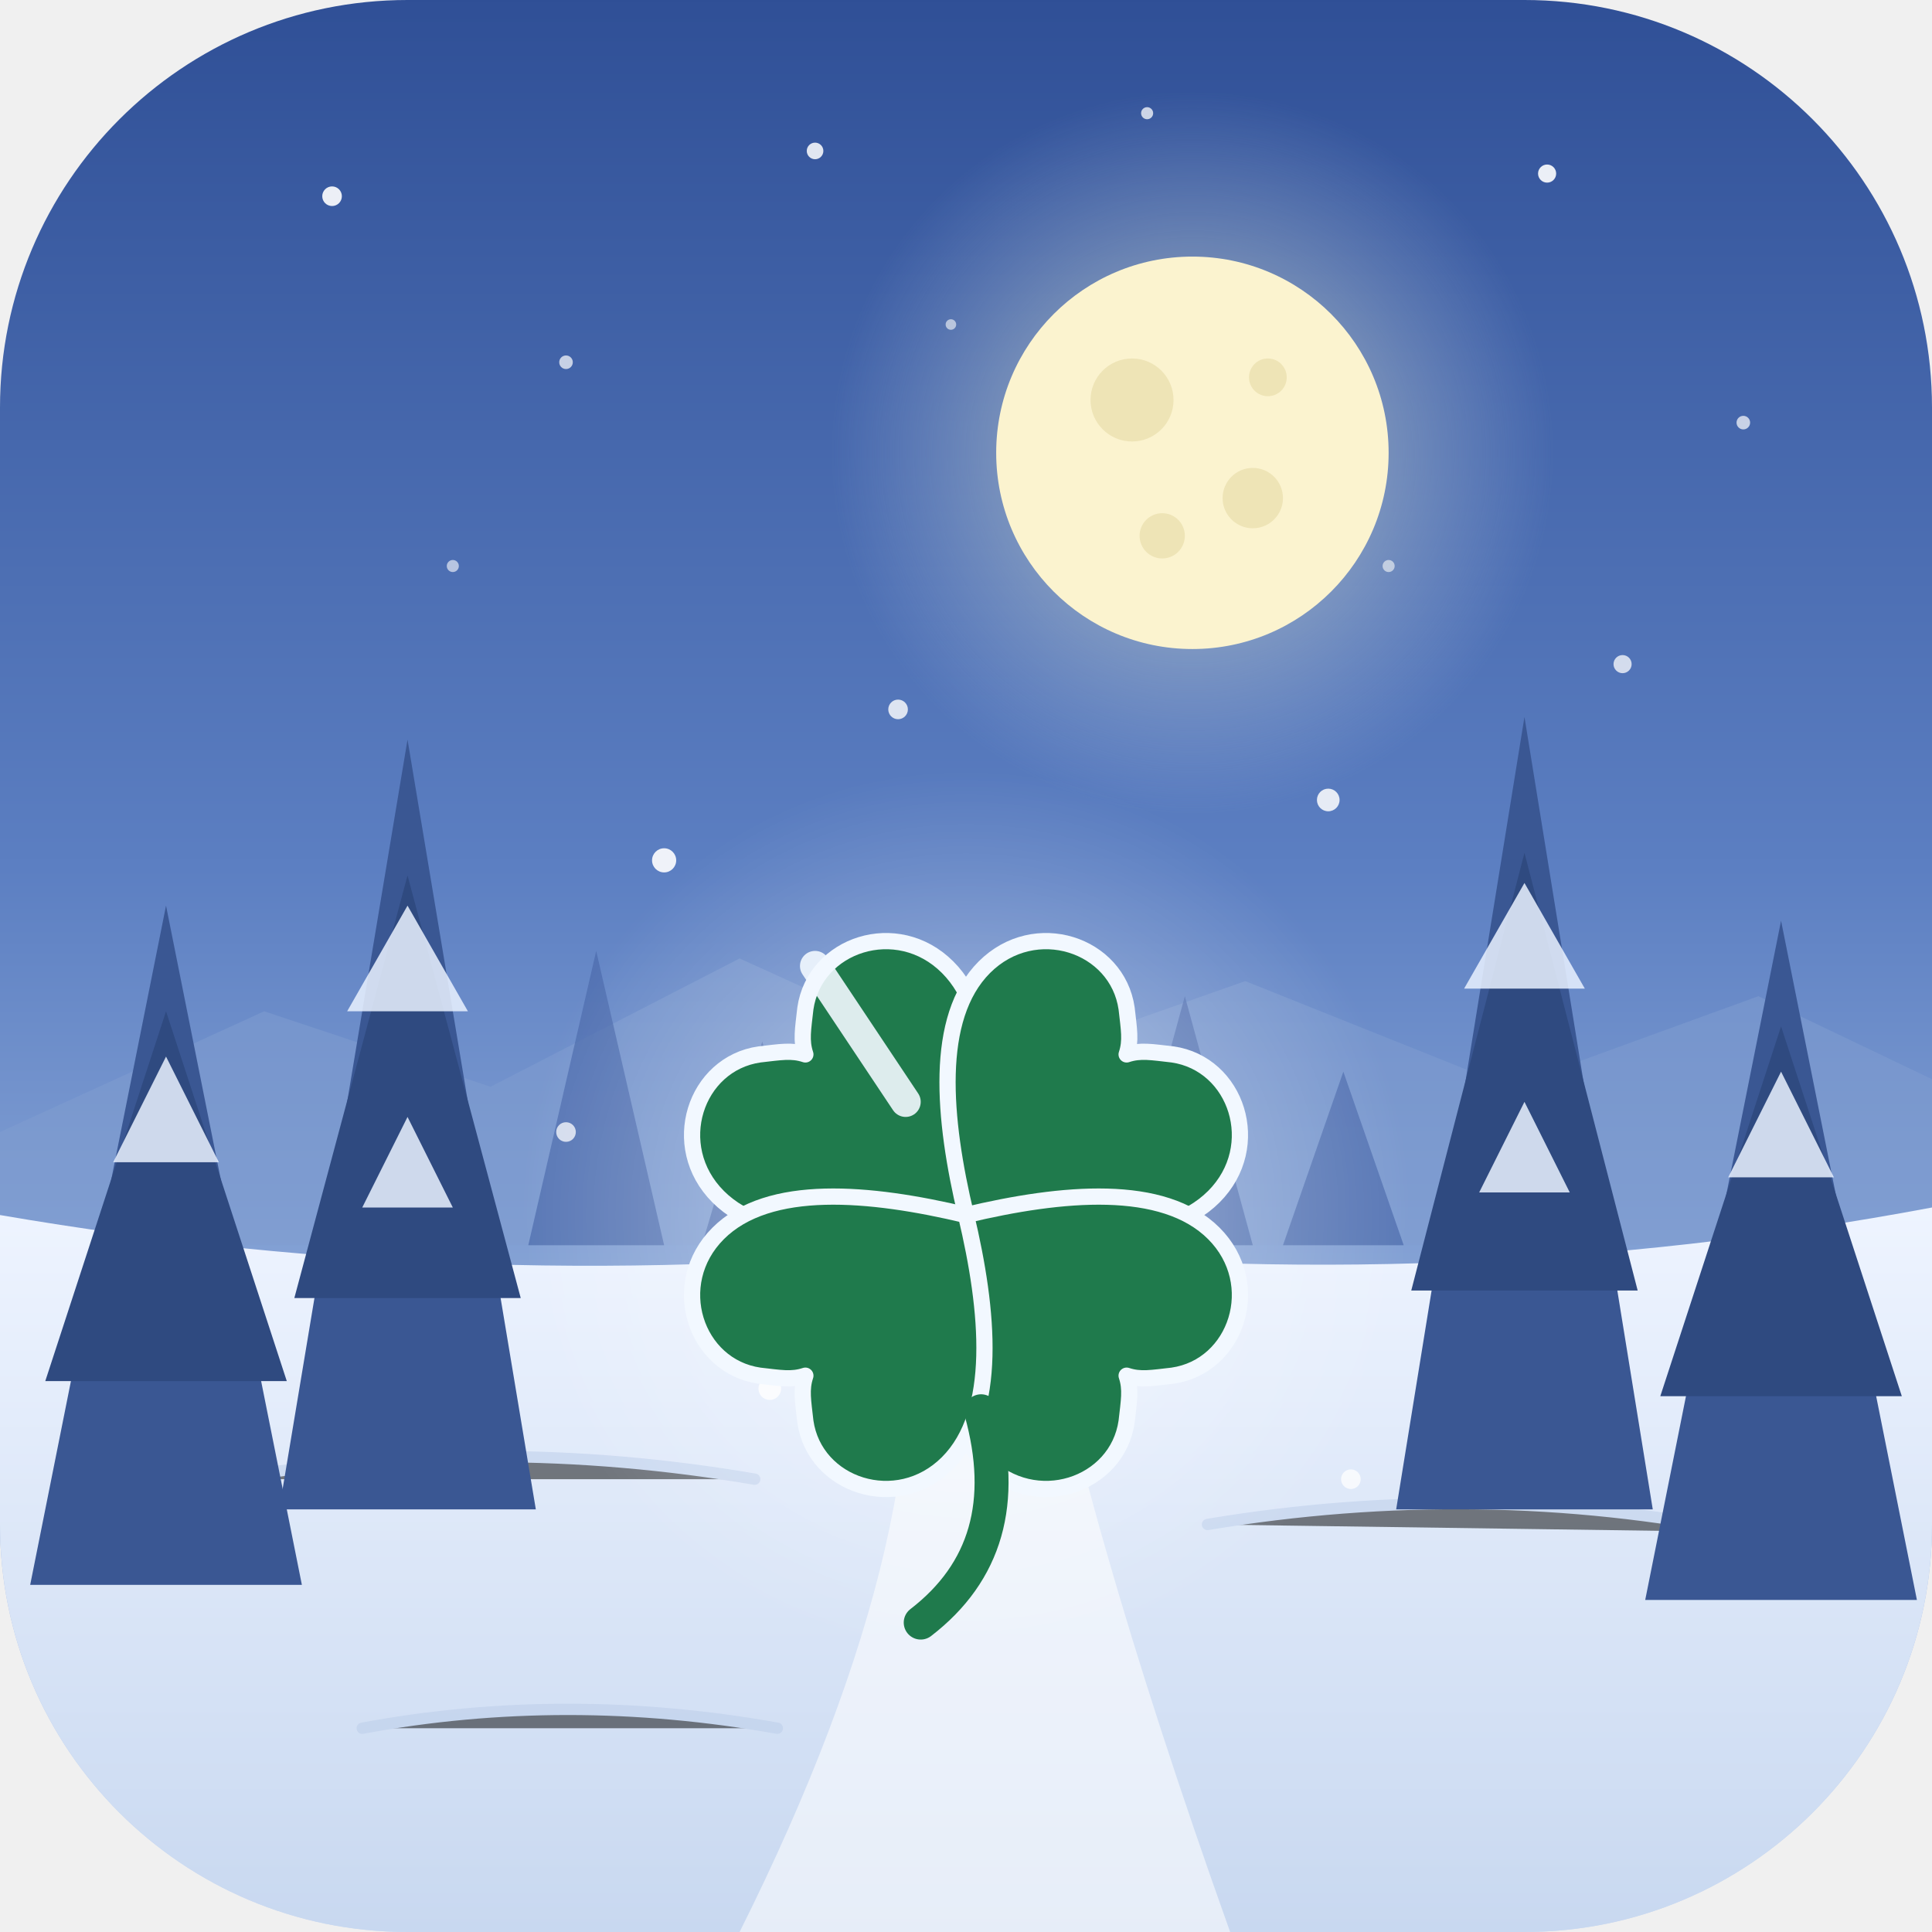
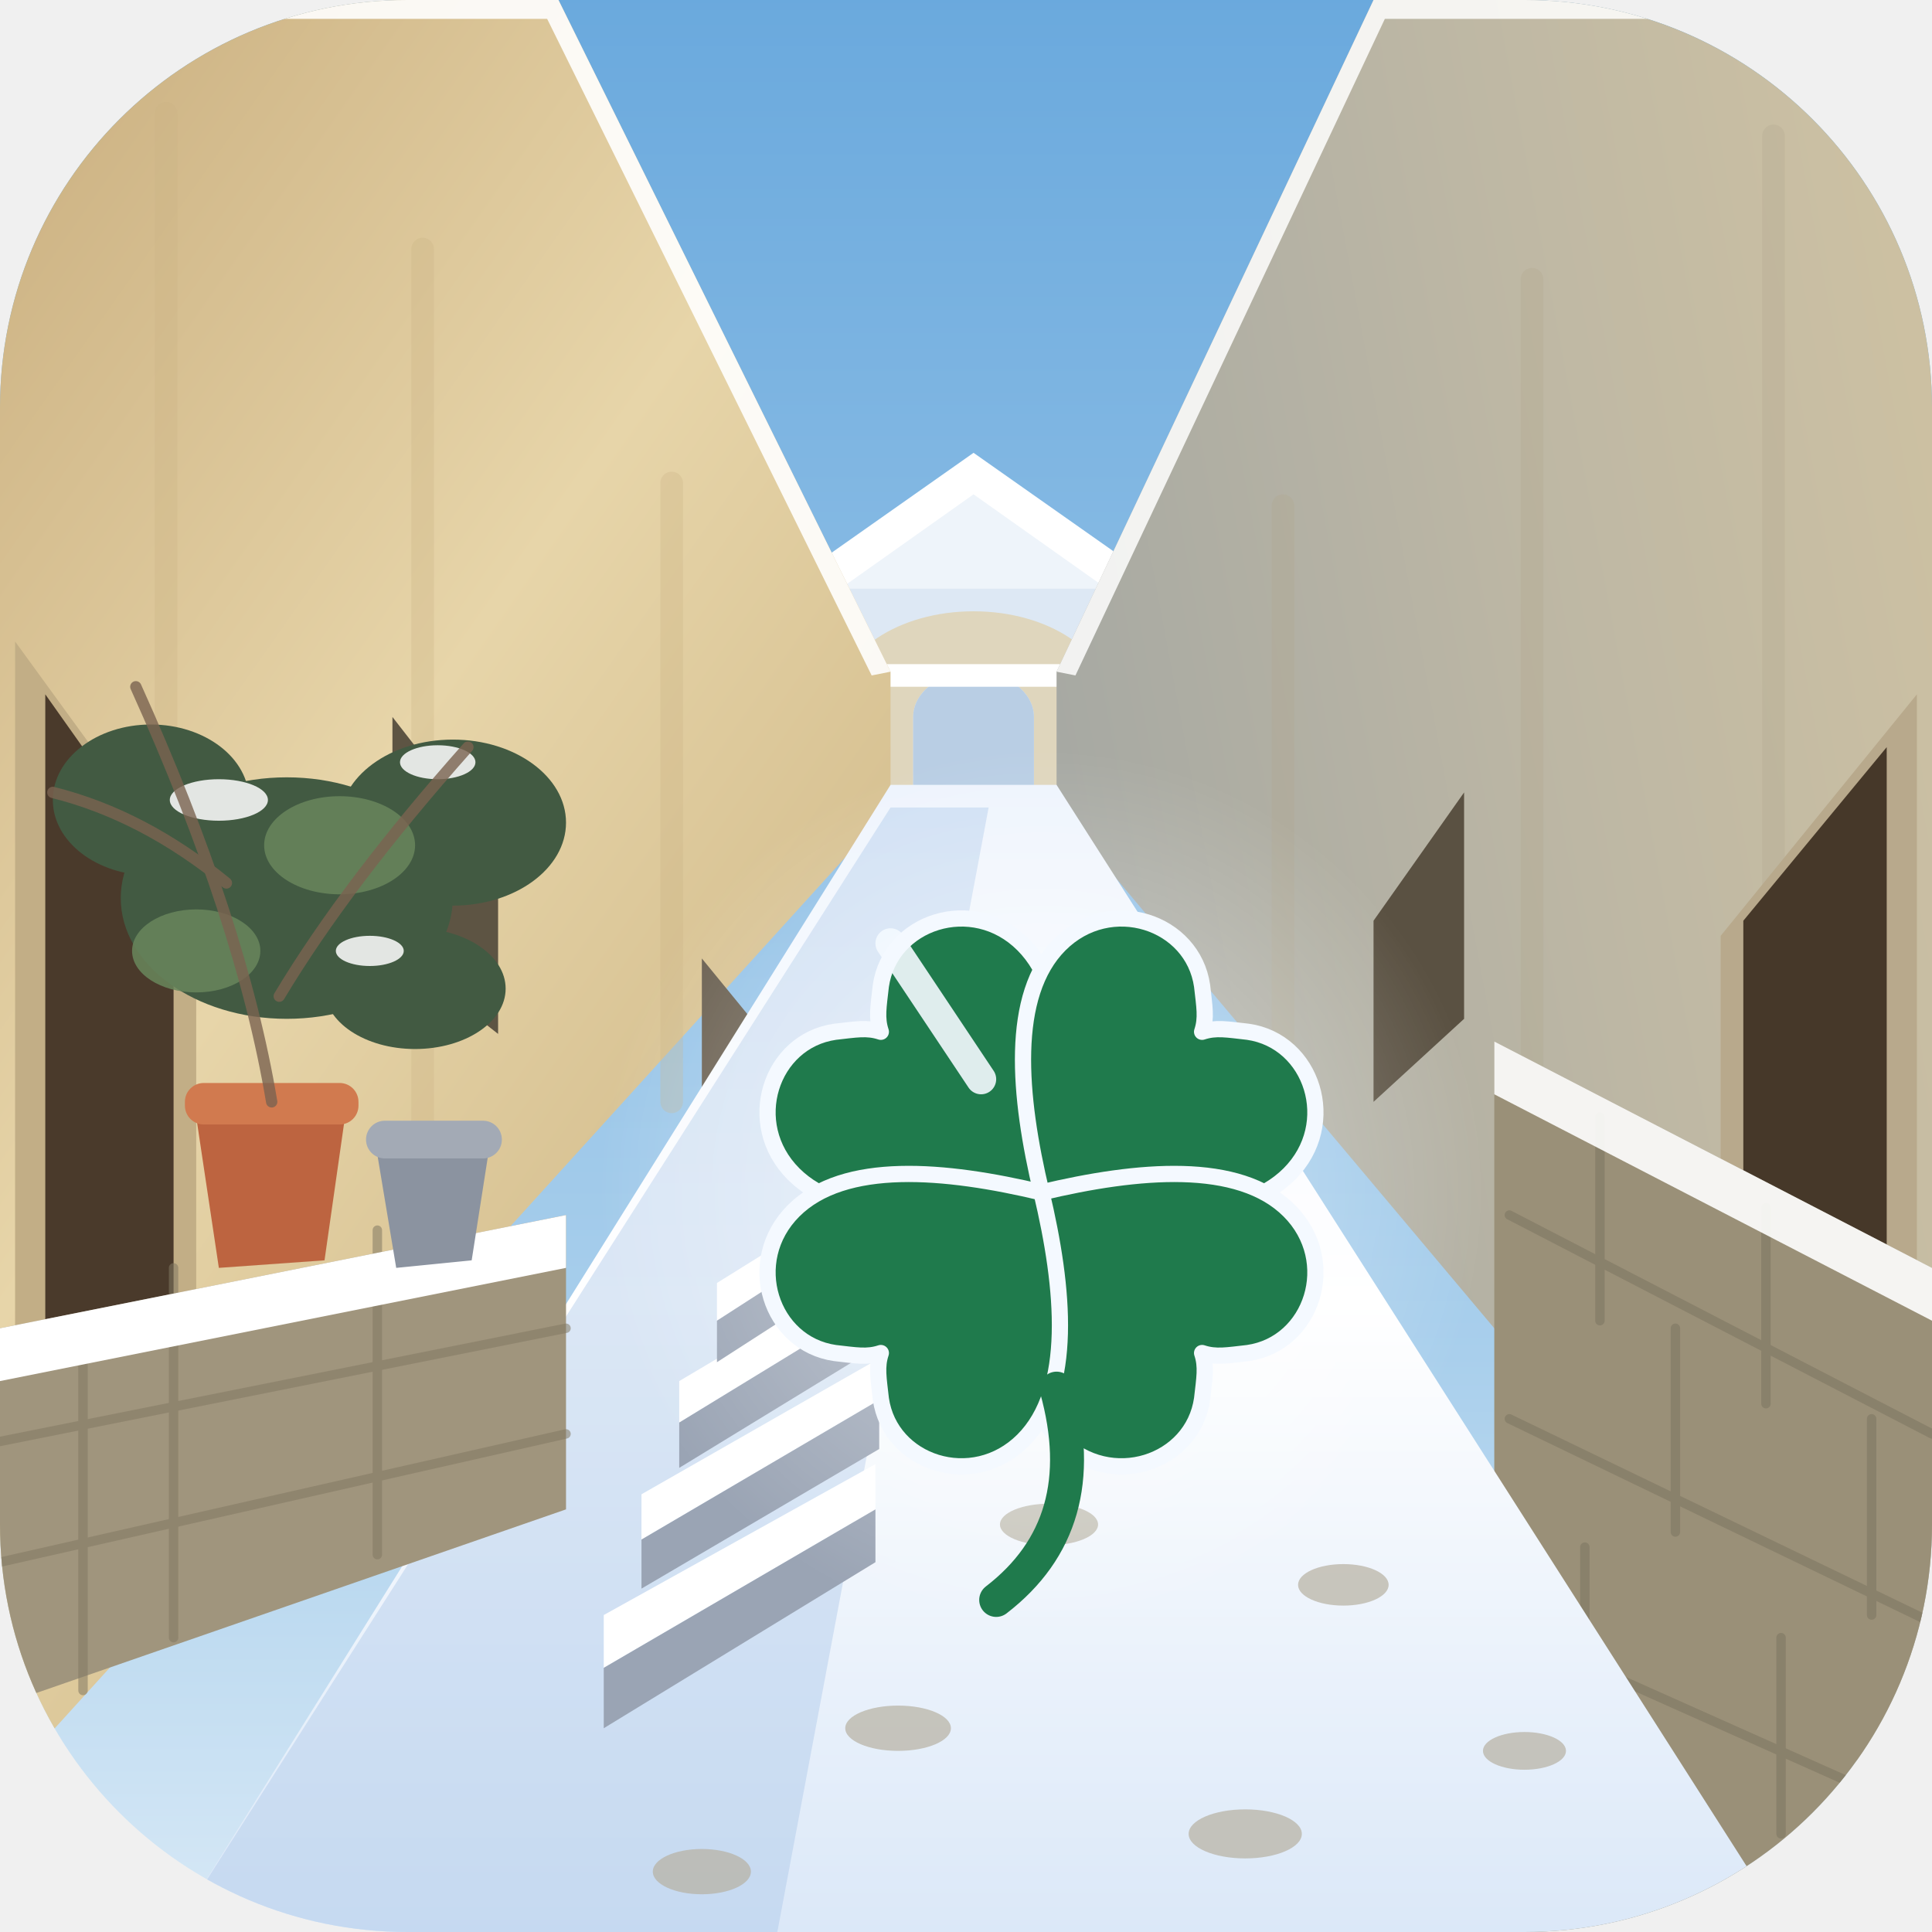
<svg xmlns="http://www.w3.org/2000/svg" width="512" height="512" viewBox="0 0 512 512">
  <defs>
    <clipPath id="round">
      <rect width="512" height="512" rx="108" ry="108" />
    </clipPath>
-     <linearGradient id="night" x1="0" y1="0" x2="0" y2="1">
-       <stop offset="0" stop-color="#2f4f96" />
-       <stop offset="0.45" stop-color="#5c7fc2" />
-       <stop offset="0.78" stop-color="#9db7e0" />
-       <stop offset="1" stop-color="#cfdcf2" />
+     <linearGradient id="sky" x1="0" y1="0" x2="0" y2="1">
+       <stop offset="0" stop-color="#6aa9dd" />
+       <stop offset="0.7" stop-color="#a9cfec" />
+       <stop offset="1" stop-color="#d8e9f6" />
    </linearGradient>
-     <radialGradient id="moonGlow" cx="0.5" cy="0.5" r="0.5">
-       <stop offset="0" stop-color="#fdf6d2" stop-opacity="0.85" />
-       <stop offset="0.45" stop-color="#e9edd8" stop-opacity="0.35" />
-       <stop offset="1" stop-color="#cfdcf2" stop-opacity="0" />
-     </radialGradient>
+     <linearGradient id="wallSun" x1="0.15" y1="0" x2="0.85" y2="1">
+       <stop offset="0" stop-color="#cdb384" />
+       <stop offset="0.42" stop-color="#e7d5a9" />
+       <stop offset="1" stop-color="#c7ae7c" />
+     </linearGradient>
+     <linearGradient id="wallShade" x1="1" y1="0" x2="0" y2="0.4">
+       <stop offset="0" stop-color="#cfc2a2" />
+       <stop offset="0.5" stop-color="#bdb7a4" />
+       <stop offset="1" stop-color="#a7a9a3" />
+     </linearGradient>
    <linearGradient id="snow" x1="0" y1="0" x2="0" y2="1">
-       <stop offset="0" stop-color="#eef4ff" />
-       <stop offset="1" stop-color="#c8d8f0" />
+       <stop offset="0" stop-color="#eef4fd" />
+       <stop offset="0.45" stop-color="#ffffff" />
+       <stop offset="1" stop-color="#dbe8f8" />
    </linearGradient>
    <radialGradient id="halo" cx="0.5" cy="0.5" r="0.5">
-       <stop offset="0" stop-color="#ffffff" stop-opacity="0.55" />
-       <stop offset="0.62" stop-color="#ffffff" stop-opacity="0.18" />
+       <stop offset="0" stop-color="#ffffff" stop-opacity="0.6" />
+       <stop offset="0.62" stop-color="#ffffff" stop-opacity="0.2" />
      <stop offset="1" stop-color="#ffffff" stop-opacity="0" />
    </radialGradient>
  </defs>
  <g clip-path="url(#round)">
-     <rect width="512" height="512" fill="url(#night)" />
-     <g fill="#ffffff">
-       <circle cx="88" cy="52" r="2.6" opacity="0.9" />
-       <circle cx="150" cy="96" r="1.8" opacity="0.7" />
-       <circle cx="216" cy="40" r="2.2" opacity="0.85" />
-       <circle cx="410" cy="46" r="2.4" opacity="0.9" />
-       <circle cx="462" cy="112" r="1.8" opacity="0.7" />
-       <circle cx="304" cy="30" r="1.6" opacity="0.75" />
-       <circle cx="120" cy="150" r="1.6" opacity="0.6" />
-       <circle cx="368" cy="150" r="1.6" opacity="0.6" />
-       <circle cx="252" cy="86" r="1.4" opacity="0.6" />
+     <rect width="512" height="512" fill="url(#sky)" />
+     <g>
+       <rect x="214" y="150" width="88" height="60" fill="#dde8f4" />
+       <path d="M210 156 L258 122 L306 156 Z" fill="#eef4fa" />
+       <path d="M204 158 L258 120 L312 158 L306 165 L258 131 L210 165 Z" fill="#ffffff" />
+       <path d="M222 210 V186 A36 24 0 0 1 294 186 V210 H274 V190 A16 12 0 0 0 242 190 V210 Z" fill="#dfd6bd" />
+       <path d="M242 190 A16 12 0 0 1 274 190 V210 H242 Z" fill="#b9cee4" />
+       <rect x="218" y="176" width="80" height="6" rx="3" fill="#ffffff" />
+     </g>
+     <path d="M0 0 L148 0 L236 178 L236 214 L0 474 Z" fill="url(#wallSun)" />
+     <path d="M0 0 L148 0 L236 178 L231 179 L145 5 L0 5 Z" fill="#ffffff" opacity="0.9" />
+     <g stroke="#c9b184" stroke-width="6" opacity="0.3" stroke-linecap="round">
+       <path d="M44 30 L44 386" />
+       <path d="M112 66 L112 336" />
+       <path d="M178 128 L178 292" />
    </g>
    <g>
-       <circle cx="316" cy="120" r="96" fill="url(#moonGlow)" />
-       <circle cx="316" cy="120" r="52" fill="#fbf3cf" />
-       <g fill="#eadfae" opacity="0.75">
-         <circle cx="300" cy="106" r="11" />
-         <circle cx="332" cy="132" r="8" />
-         <circle cx="308" cy="142" r="6" />
-         <circle cx="336" cy="100" r="5" />
+       <path d="M4 170 L52 236 L52 384 L4 418 Z" fill="#c2ae86" />
+       <path d="M12 184 L46 232 L46 374 L12 400 Z" fill="#4a3a2b" />
+     </g>
+     <path d="M104 190 L132 226 L132 274 L104 252 Z" fill="#5d5443" />
+     <path d="M186 254 L204 276 L204 306 L186 290 Z" fill="#6b6152" />
+     <path d="M512 0 L364 0 L280 178 L280 214 L512 490 Z" fill="url(#wallShade)" />
+     <path d="M512 0 L364 0 L280 178 L285 179 L367 5 L512 5 Z" fill="#ffffff" opacity="0.85" />
+     <g stroke="#b0a68c" stroke-width="6" opacity="0.28" stroke-linecap="round">
+       <path d="M470 36 L470 400" />
+       <path d="M406 74 L406 344" />
+       <path d="M340 134 L340 288" />
+     </g>
+     <g>
+       <path d="M508 184 L456 248 L456 396 L508 432 Z" fill="#b8a98c" />
+       <path d="M500 198 L462 244 L462 386 L500 414 Z" fill="#463829" />
+     </g>
+     <path d="M388 210 L364 244 L364 292 L388 270 Z" fill="#5a5142" />
+     <g>
+       <path d="M512 336 L396 276 L396 512 L512 512 Z" fill="#9a9078" />
+       <g stroke="#7c7460" stroke-width="2.5" opacity="0.55" stroke-linecap="round">
+         <path d="M400 322 L512 380" />
+         <path d="M400 376 L512 430" />
+         <path d="M400 432 L512 482" />
+         <path d="M424 296 L424 350" />
+         <path d="M468 320 L468 372" />
+         <path d="M444 352 L444 406" />
+         <path d="M496 376 L496 428" />
+         <path d="M420 410 L420 462" />
+         <path d="M472 434 L472 486" />
+       </g>
+       <path d="M396 276 L512 336 L512 350 L396 290 Z" fill="#ffffff" opacity="0.9" />
+     </g>
+     <path d="M236 208 H280 L474 512 H46 Z" fill="url(#snow)" />
+     <path d="M236 214 L46 512 L206 512 L262 214 Z" fill="#a6c2e6" opacity="0.4" />
+     <g fill="#b6b0a1" opacity="0.7">
+       <ellipse cx="262" cy="250" rx="6" ry="3" />
+       <ellipse cx="288" cy="286" rx="8" ry="3.5" />
+       <ellipse cx="252" cy="320" rx="10" ry="4.5" />
+       <ellipse cx="314" cy="348" rx="11" ry="5" />
+       <ellipse cx="278" cy="404" rx="13" ry="5.5" />
+       <ellipse cx="356" cy="420" rx="12" ry="5.5" />
+       <ellipse cx="238" cy="458" rx="14" ry="6" />
+       <ellipse cx="330" cy="486" rx="15" ry="6.5" />
+       <ellipse cx="404" cy="464" rx="11" ry="5" />
+       <ellipse cx="186" cy="496" rx="13" ry="6" />
+     </g>
+     <g>
+       <path d="M160 428 L232 388 L232 400 L160 442 Z" fill="#ffffff" />
+       <path d="M160 442 L232 400 L232 414 L160 458 Z" fill="#9aa4b4" />
+       <path d="M170 396 L233 360 L233 371 L170 408 Z" fill="#ffffff" />
+       <path d="M170 408 L233 371 L233 384 L170 421 Z" fill="#9aa4b4" />
+       <path d="M180 366 L234 334 L234 344 L180 377 Z" fill="#ffffff" />
+       <path d="M180 377 L234 344 L234 356 L180 389 Z" fill="#9aa4b4" />
+       <path d="M190 340 L235 312 L235 321 L190 350 Z" fill="#ffffff" />
+       <path d="M190 350 L235 321 L235 332 L190 361 Z" fill="#9aa4b4" />
+     </g>
+     <g>
+       <path d="M0 352 L150 322 L150 400 L0 452 Z" fill="#a0957d" />
+       <g stroke="#827862" stroke-width="2.5" opacity="0.55" stroke-linecap="round">
+         <path d="M0 382 L150 352" />
+         <path d="M0 414 L150 380" />
+         <path d="M46 336 L46 434" />
+         <path d="M100 326 L100 412" />
+         <path d="M22 360 L22 448" />
+       </g>
+       <path d="M0 352 L150 322 L150 336 L0 366 Z" fill="#ffffff" />
+       <path d="M52 296 L92 292 L86 334 L58 336 Z" fill="#bd6440" />
+       <rect x="49" y="287" width="46" height="11" rx="5" fill="#d17a4f" />
+       <path d="M100 306 L130 302 L125 334 L105 336 Z" fill="#8b93a0" />
+       <rect x="97" y="297" width="36" height="10" rx="5" fill="#a3aab5" />
+       <g fill="#425a42">
+         <ellipse cx="76" cy="238" rx="44" ry="32" />
+         <ellipse cx="120" cy="218" rx="30" ry="22" />
+         <ellipse cx="40" cy="212" rx="26" ry="20" />
+         <ellipse cx="110" cy="262" rx="24" ry="16" />
+       </g>
+       <g fill="#68865c" opacity="0.85">
+         <ellipse cx="90" cy="224" rx="20" ry="13" />
+         <ellipse cx="52" cy="252" rx="17" ry="11" />
+       </g>
+       <g fill="#ffffff" opacity="0.85">
+         <ellipse cx="58" cy="212" rx="13" ry="5.5" />
+         <ellipse cx="116" cy="202" rx="10" ry="4.5" />
+         <ellipse cx="98" cy="252" rx="9" ry="4" />
+       </g>
+       <g stroke="#7a6350" stroke-width="3" fill="none" stroke-linecap="round" opacity="0.8">
+         <path d="M72 292 Q64 244 36 182" />
+         <path d="M74 264 Q92 234 124 198" />
+         <path d="M60 234 Q38 216 14 210" />
      </g>
    </g>
-     <path d="M0 300 L70 268 L130 288 L196 254 L262 284 L330 260 L400 288 L466 264 L512 286 V330 H0 Z" fill="#7f9dd0" opacity="0.55" />
-     <g fill="#4d6cae" opacity="0.75">
-       <path d="M96 330 L112 268 L128 330 Z" />
-       <path d="M140 330 L158 252 L176 330 Z" />
-       <path d="M186 330 L202 276 L218 330 Z" />
-       <path d="M296 330 L314 264 L332 330 Z" />
-       <path d="M340 330 L356 284 L372 330 Z" />
-       <path d="M382 330 L400 258 L418 330 Z" />
-     </g>
-     <path d="M0 322 Q128 344 256 330 Q384 344 512 320 V512 H0 Z" fill="url(#snow)" />
-     <path d="M238 330 Q252 400 196 512 L326 512 Q286 400 274 330 Z" fill="#ffffff" opacity="0.55" />
-     <g stroke="#b9cbe8" stroke-width="3" opacity="0.5" stroke-linecap="round">
-       <path d="M60 392 Q130 380 200 392" />
-       <path d="M320 404 Q392 392 462 406" />
-       <path d="M96 458 Q150 448 206 458" />
-     </g>
-     <g fill="#3a5793">
-       <path d="M74 400 L108 196 L142 400 Z" />
-       <path d="M78 344 L108 232 L138 344 Z" fill="#2f4a80" />
-       <path d="M8 420 L44 240 L80 420 Z" />
-       <path d="M12 366 L44 268 L76 366 Z" fill="#2f4a80" />
-     </g>
-     <g fill="#eaf2ff" opacity="0.85">
-       <path d="M92 268 L108 240 L124 268 Z" />
-       <path d="M96 320 L108 296 L120 320 Z" />
-       <path d="M30 308 L44 280 L58 308 Z" />
-     </g>
-     <g fill="#3a5793">
-       <path d="M370 400 L404 190 L438 400 Z" />
-       <path d="M374 342 L404 226 L434 342 Z" fill="#2f4a80" />
-       <path d="M436 424 L472 244 L508 424 Z" />
-       <path d="M440 370 L472 272 L504 370 Z" fill="#2f4a80" />
-     </g>
-     <g fill="#eaf2ff" opacity="0.85">
-       <path d="M388 262 L404 234 L420 262 Z" />
-       <path d="M392 316 L404 292 L416 316 Z" />
-       <path d="M458 312 L472 284 L486 312 Z" />
-     </g>
-     <g fill="#ffffff">
-       <circle cx="176" cy="228" r="3.2" opacity="0.9" />
-       <circle cx="238" cy="188" r="2.6" opacity="0.8" />
-       <circle cx="352" cy="212" r="3" opacity="0.85" />
-       <circle cx="150" cy="300" r="2.6" opacity="0.75" />
-       <circle cx="430" cy="176" r="2.4" opacity="0.75" />
-       <circle cx="290" cy="260" r="2.4" opacity="0.7" />
-       <circle cx="204" cy="368" r="3" opacity="0.8" />
-       <circle cx="358" cy="392" r="2.6" opacity="0.75" />
-     </g>
-     <g transform="translate(256 322)">
+     <g transform="translate(276 316)">
      <circle r="118" fill="url(#halo)" />
-       <g fill="#1f7a4c" stroke="#f2f8ff" stroke-width="5" stroke-linejoin="round">
+       <g fill="#1f7a4c" stroke="#f4f9ff" stroke-width="5" stroke-linejoin="round">
        <g transform="rotate(-45) scale(0.86)">
          <path d="M0 0 C -26 -16 -50 -36 -50 -58 C -50 -80 -26 -92 -10 -80 C -5 -76 -2 -74 0 -70 C 2 -74 5 -76 10 -80 C 26 -92 50 -80 50 -58 C 50 -36 26 -16 0 0 Z" />
        </g>
        <g transform="rotate(45)  scale(0.86)">
          <path d="M0 0 C -26 -16 -50 -36 -50 -58 C -50 -80 -26 -92 -10 -80 C -5 -76 -2 -74 0 -70 C 2 -74 5 -76 10 -80 C 26 -92 50 -80 50 -58 C 50 -36 26 -16 0 0 Z" />
        </g>
        <g transform="rotate(135) scale(0.86)">
          <path d="M0 0 C -26 -16 -50 -36 -50 -58 C -50 -80 -26 -92 -10 -80 C -5 -76 -2 -74 0 -70 C 2 -74 5 -76 10 -80 C 26 -92 50 -80 50 -58 C 50 -36 26 -16 0 0 Z" />
        </g>
        <g transform="rotate(-135) scale(0.86)">
          <path d="M0 0 C -26 -16 -50 -36 -50 -58 C -50 -80 -26 -92 -10 -80 C -5 -76 -2 -74 0 -70 C 2 -74 5 -76 10 -80 C 26 -92 50 -80 50 -58 C 50 -36 26 -16 0 0 Z" />
        </g>
      </g>
      <path d="M4 52 Q14 88 -12 108" stroke="#1f7a4c" stroke-width="9" fill="none" stroke-linecap="round" />
-       <path d="M-40 -66 L-16 -30" stroke="#f2f8ff" stroke-width="8" stroke-linecap="round" opacity="0.9" />
+       <path d="M-40 -66 L-16 -30" stroke="#f4f9ff" stroke-width="8" stroke-linecap="round" opacity="0.9" />
    </g>
  </g>
</svg>
